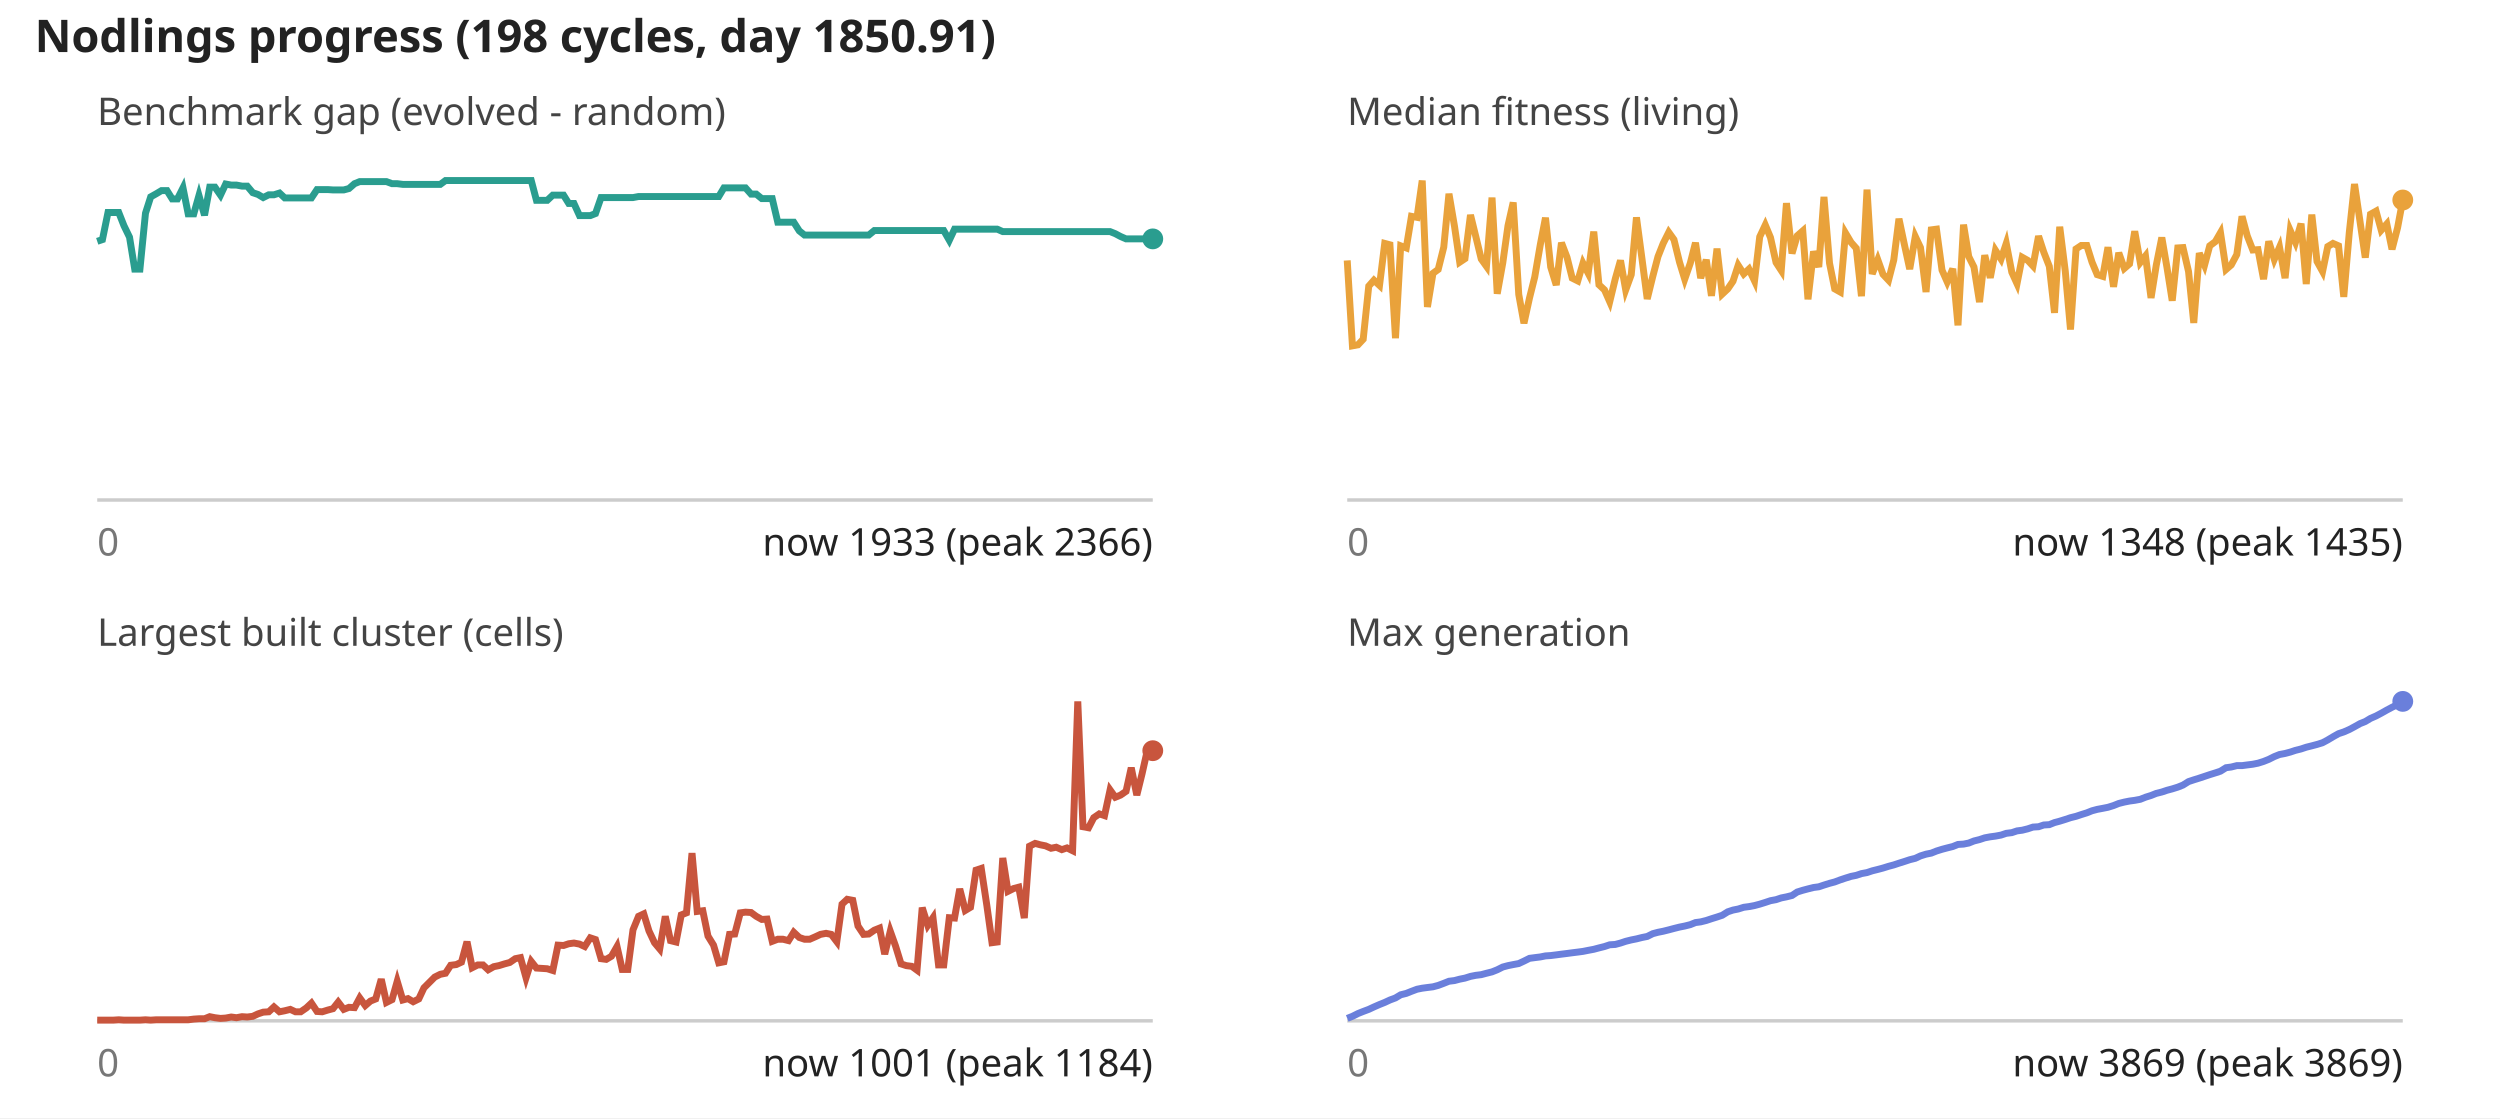
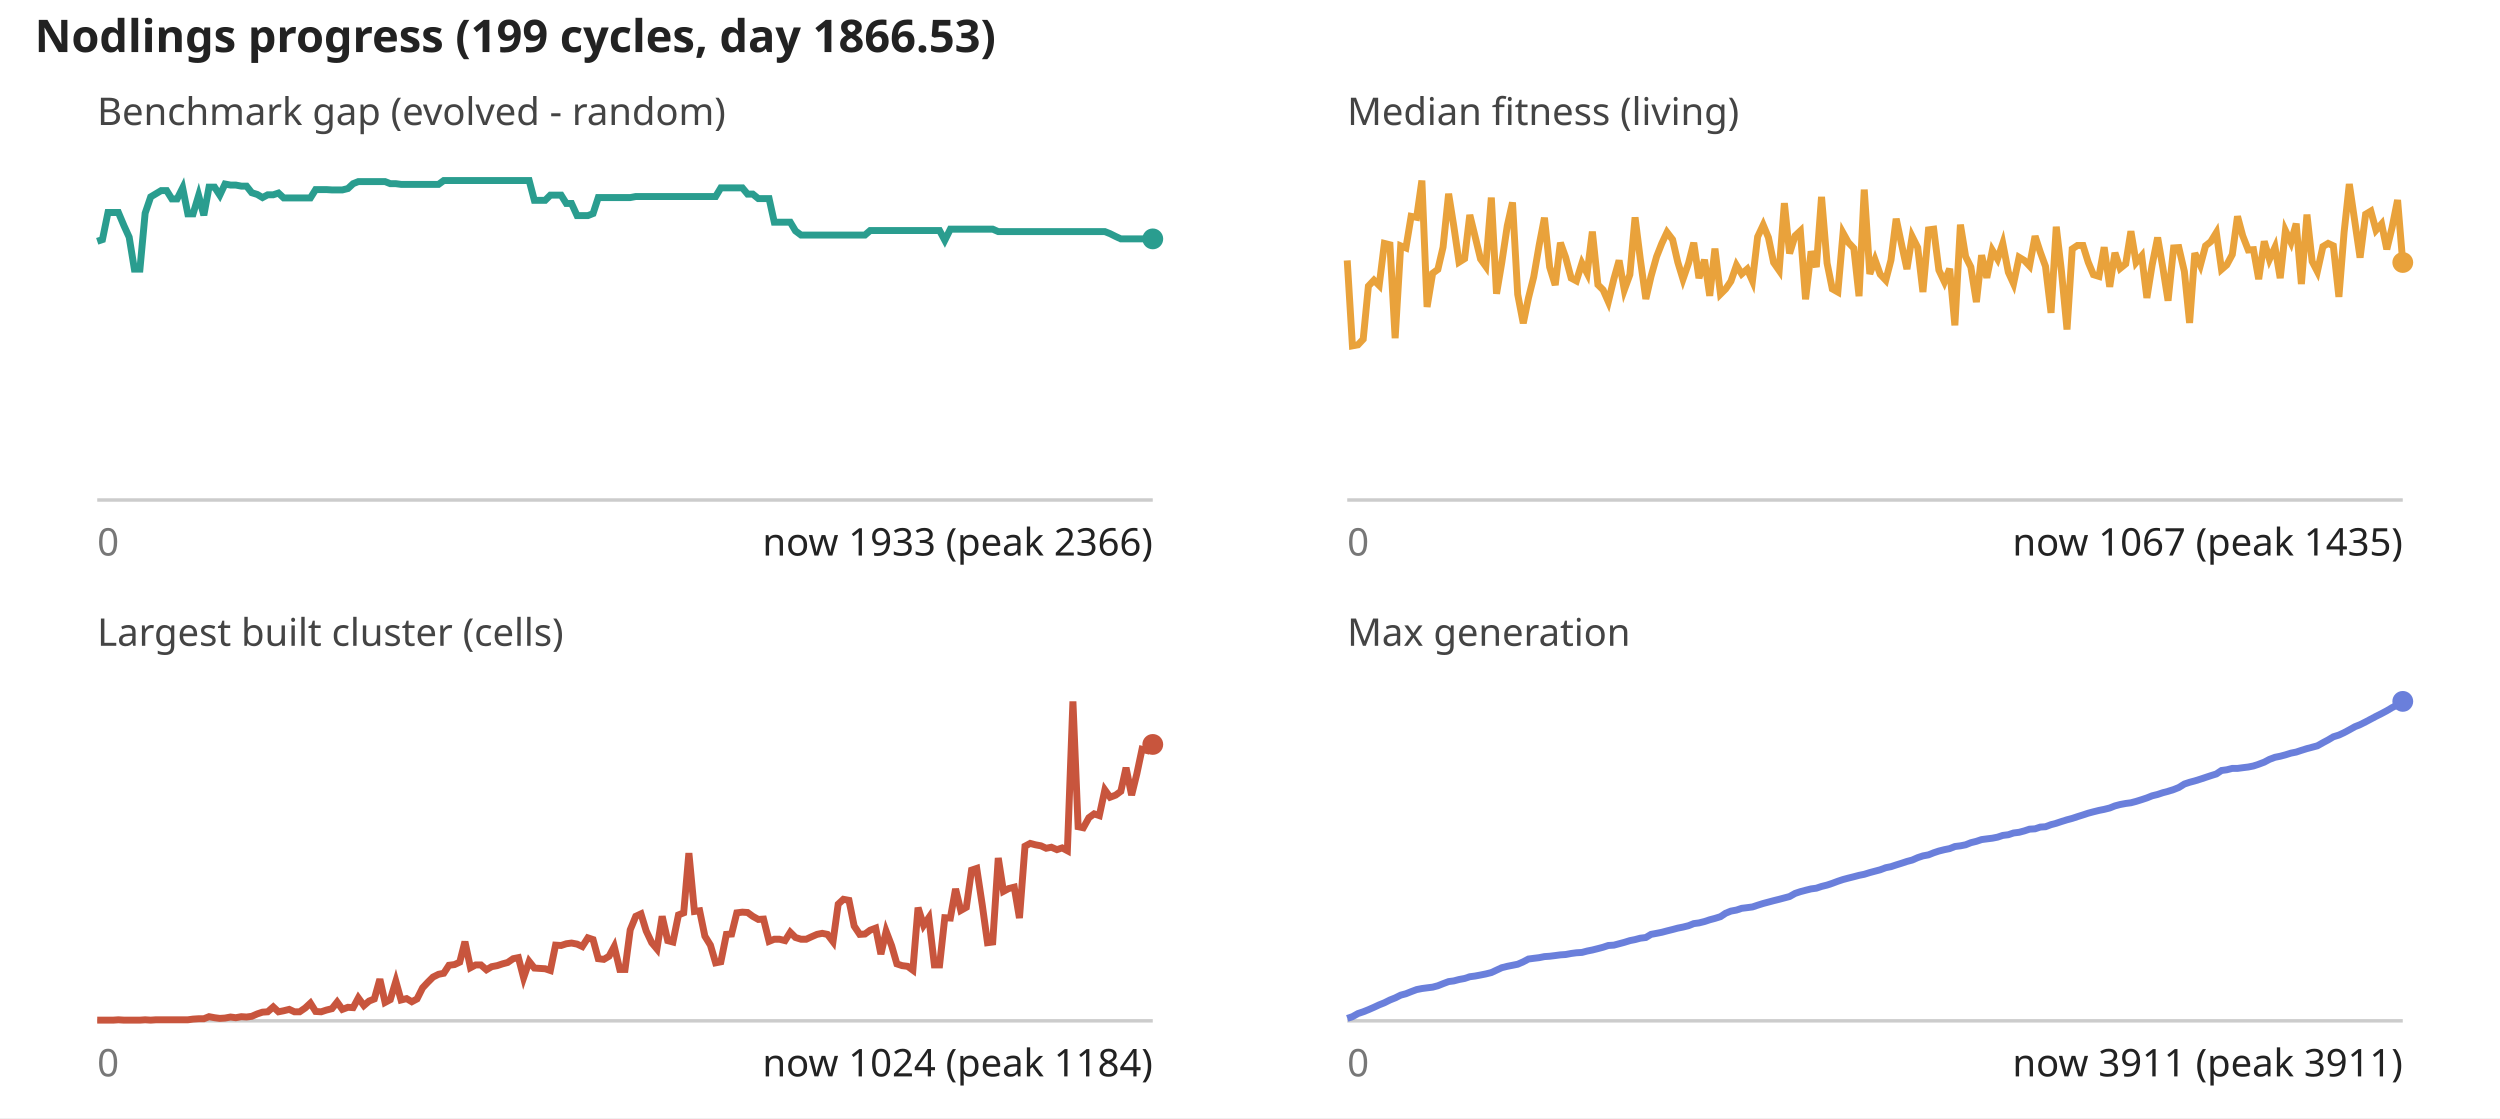
<svg xmlns="http://www.w3.org/2000/svg" viewBox="0 0 720 322" font-family="sans-serif" font-size="11">
  <rect width="100%" height="100%" fill="#fff" />
-   <text x="10" y="15" font-size="13" font-weight="bold" fill="#222">Nodlings progress (198 cycles, day 1850.91)</text>
+   <text x="10" y="15" font-size="13" font-weight="bold" fill="#222">Nodlings progress (199 cycles, day 1866.53)</text>
  <text x="28" y="36" fill="#444">Benchmark gap (evolved - random)</text>
  <line x1="28" y1="144" x2="332" y2="144" stroke="#ccc" />
-   <polyline fill="none" stroke="#2a9d8f" stroke-width="2" points="28.0,69.5 29.5,69.0 31.1,61.2 32.6,61.2 34.2,61.2 35.7,65.0 37.3,68.3 38.8,77.5 40.3,77.5 41.9,61.4 43.4,56.7 45.0,55.8 46.5,54.9 48.1,54.9 49.6,57.3 51.1,57.3 52.7,54.1 54.2,61.6 55.8,61.6 57.3,56.3 58.9,62.0 60.4,53.9 61.9,53.9 63.5,56.2 65.0,53.0 66.6,53.3 68.1,53.3 69.7,53.6 71.2,53.6 72.8,55.5 74.3,56.0 75.8,56.9 77.4,56.1 78.9,56.1 80.5,55.6 82.0,57.0 83.6,57.0 85.1,57.0 86.6,57.0 88.2,57.0 89.7,57.0 91.3,54.6 92.8,54.6 94.4,54.6 95.9,54.7 97.4,54.7 99.0,54.7 100.5,54.3 102.1,52.9 103.6,52.3 105.2,52.3 106.7,52.3 108.2,52.3 109.8,52.3 111.3,52.3 112.9,52.9 114.4,52.9 116.0,53.1 117.5,53.1 119.0,53.1 120.6,53.1 122.1,53.1 123.7,53.1 125.2,53.1 126.8,53.1 128.3,52.0 129.8,52.0 131.4,52.0 132.9,52.0 134.5,52.0 136.0,52.0 137.6,52.0 139.1,52.0 140.6,52.0 142.2,52.0 143.7,52.0 145.3,52.0 146.8,52.0 148.4,52.0 149.9,52.0 151.5,52.0 153.0,52.0 154.5,57.7 156.1,57.7 157.6,57.7 159.2,56.2 160.7,56.2 162.3,56.2 163.8,58.6 165.3,58.6 166.9,62.1 168.4,62.1 170.0,62.1 171.5,61.5 173.1,56.9 174.6,56.9 176.1,56.9 177.7,56.9 179.2,56.9 180.8,56.9 182.3,56.9 183.9,56.6 185.4,56.6 186.9,56.6 188.5,56.6 190.0,56.6 191.6,56.6 193.1,56.6 194.7,56.6 196.2,56.6 197.7,56.6 199.3,56.6 200.8,56.6 202.4,56.6 203.9,56.6 205.5,56.6 207.0,56.6 208.5,54.1 210.1,54.1 211.6,54.1 213.2,54.1 214.7,54.1 216.3,55.9 217.8,55.9 219.4,57.2 220.9,57.2 222.4,57.2 224.0,64.0 225.5,64.0 227.1,64.0 228.6,64.0 230.2,66.5 231.7,67.7 233.2,67.7 234.8,67.7 236.3,67.7 237.9,67.7 239.4,67.7 241.0,67.7 242.5,67.7 244.0,67.7 245.6,67.7 247.1,67.7 248.7,67.7 250.2,67.7 251.8,66.4 253.3,66.4 254.8,66.4 256.4,66.4 257.9,66.4 259.5,66.4 261.0,66.4 262.6,66.4 264.1,66.4 265.6,66.4 267.2,66.4 268.7,66.4 270.3,66.4 271.8,66.4 273.4,69.2 274.9,66.0 276.4,66.0 278.0,66.0 279.5,66.0 281.1,66.0 282.6,66.0 284.2,66.0 285.7,66.0 287.2,66.0 288.8,66.7 290.3,66.7 291.9,66.7 293.4,66.7 295.0,66.7 296.5,66.7 298.1,66.7 299.6,66.7 301.1,66.7 302.7,66.7 304.2,66.7 305.8,66.7 307.3,66.7 308.9,66.7 310.4,66.7 311.9,66.7 313.5,66.7 315.0,66.7 316.6,66.7 318.1,66.7 319.7,66.7 321.2,67.3 322.7,68.1 324.3,68.8 325.8,68.8 327.4,68.8 328.9,68.8 330.5,68.8 332.0,68.8" />
+   <polyline fill="none" stroke="#2a9d8f" stroke-width="2" points="28.0,69.5 29.5,69.0 31.1,61.2 32.6,61.2 34.1,61.2 35.7,65.0 37.2,68.3 38.7,77.5 40.3,77.5 41.8,61.4 43.4,56.7 44.9,55.8 46.4,54.9 48.0,54.9 49.5,57.3 51.0,57.3 52.6,54.1 54.1,61.6 55.6,61.6 57.2,56.3 58.7,62.0 60.2,53.9 61.8,53.9 63.3,56.2 64.8,53.0 66.4,53.3 67.9,53.3 69.5,53.6 71.0,53.6 72.5,55.5 74.1,56.0 75.6,56.9 77.1,56.1 78.7,56.1 80.2,55.6 81.7,57.0 83.3,57.0 84.8,57.0 86.3,57.0 87.9,57.0 89.4,57.0 90.9,54.6 92.5,54.6 94.0,54.6 95.6,54.7 97.1,54.7 98.6,54.7 100.2,54.3 101.7,52.9 103.2,52.3 104.8,52.3 106.3,52.3 107.8,52.3 109.4,52.3 110.9,52.3 112.4,52.9 114.0,52.9 115.5,53.1 117.1,53.1 118.6,53.1 120.1,53.1 121.7,53.1 123.2,53.1 124.7,53.1 126.3,53.1 127.8,52.0 129.3,52.0 130.9,52.0 132.4,52.0 133.9,52.0 135.5,52.0 137.0,52.0 138.5,52.0 140.1,52.0 141.6,52.0 143.2,52.0 144.7,52.0 146.2,52.0 147.8,52.0 149.3,52.0 150.8,52.0 152.4,52.0 153.9,57.7 155.4,57.7 157.0,57.7 158.5,56.2 160.0,56.2 161.6,56.2 163.1,58.6 164.6,58.6 166.2,62.1 167.7,62.1 169.3,62.1 170.8,61.5 172.3,56.9 173.9,56.9 175.4,56.9 176.9,56.9 178.5,56.9 180.0,56.9 181.5,56.9 183.1,56.6 184.6,56.6 186.1,56.6 187.7,56.6 189.2,56.6 190.7,56.6 192.3,56.6 193.8,56.6 195.4,56.6 196.9,56.6 198.4,56.6 200.0,56.6 201.5,56.6 203.0,56.6 204.6,56.6 206.1,56.6 207.6,54.1 209.2,54.1 210.7,54.1 212.2,54.1 213.8,54.1 215.3,55.9 216.8,55.9 218.4,57.2 219.9,57.2 221.5,57.2 223.0,64.0 224.5,64.0 226.1,64.0 227.6,64.0 229.1,66.5 230.7,67.7 232.2,67.7 233.7,67.7 235.3,67.7 236.8,67.7 238.3,67.7 239.9,67.7 241.4,67.7 242.9,67.7 244.5,67.7 246.0,67.7 247.6,67.7 249.1,67.7 250.6,66.4 252.2,66.4 253.7,66.4 255.2,66.4 256.8,66.4 258.3,66.4 259.8,66.4 261.4,66.4 262.9,66.4 264.4,66.4 266.0,66.4 267.5,66.4 269.1,66.4 270.6,66.4 272.1,69.2 273.7,66.0 275.2,66.0 276.7,66.0 278.3,66.0 279.8,66.0 281.3,66.0 282.9,66.0 284.4,66.0 285.9,66.0 287.5,66.7 289.0,66.7 290.5,66.7 292.1,66.7 293.6,66.7 295.2,66.7 296.7,66.7 298.2,66.7 299.8,66.7 301.3,66.7 302.8,66.7 304.4,66.7 305.9,66.7 307.4,66.7 309.0,66.7 310.5,66.7 312.0,66.7 313.6,66.7 315.1,66.7 316.6,66.7 318.2,66.7 319.7,67.3 321.3,68.1 322.8,68.8 324.3,68.8 325.9,68.8 327.4,68.8 328.9,68.8 330.5,68.8 332.0,68.8" />
  <circle cx="332.0" cy="68.8" r="3" fill="#2a9d8f" />
  <text x="28" y="160" fill="#777">0</text>
  <text x="332" y="160" text-anchor="end" fill="#222">now 1933 (peak 2366)</text>
  <text x="388" y="36" fill="#444">Median fitness (living)</text>
  <line x1="388" y1="144" x2="692" y2="144" stroke="#ccc" />
-   <polyline fill="none" stroke="#e9a23b" stroke-width="2" points="388.0,75.0 389.5,99.6 391.1,99.3 392.6,97.7 394.2,82.4 395.7,80.7 397.3,82.2 398.8,70.1 400.3,70.5 401.9,97.4 403.4,70.8 405.0,71.4 406.5,62.3 408.1,62.6 409.6,52.0 411.1,88.4 412.7,78.7 414.2,77.6 415.8,71.2 417.3,55.8 418.9,65.2 420.4,75.5 421.9,74.5 423.5,61.9 425.0,68.0 426.6,74.6 428.1,76.7 429.7,56.9 431.2,84.6 432.8,75.7 434.3,65.0 435.8,58.3 437.4,84.8 438.9,93.1 440.5,85.8 442.0,79.8 443.6,70.5 445.1,62.7 446.6,76.9 448.2,82.1 449.7,69.9 451.3,74.1 452.8,80.1 454.4,80.9 455.9,75.8 457.4,78.7 459.0,66.7 460.5,82.0 462.1,83.5 463.6,86.9 465.2,80.3 466.7,75.0 468.2,83.5 469.8,79.1 471.3,62.6 472.9,74.6 474.4,86.1 476.0,79.6 477.5,73.9 479.0,70.1 480.6,66.9 482.1,69.0 483.7,75.5 485.2,80.4 486.8,75.8 488.3,69.9 489.8,80.1 491.4,74.8 492.9,85.2 494.5,71.6 496.0,84.7 497.6,83.2 499.1,81.0 500.6,76.4 502.2,78.9 503.7,77.5 505.3,80.9 506.8,68.2 508.4,64.8 509.9,68.4 511.5,75.6 513.0,77.9 514.5,58.5 516.1,73.0 517.6,67.9 519.2,66.5 520.7,86.2 522.3,72.4 523.8,76.9 525.3,56.7 526.9,75.8 528.4,83.2 530.0,84.1 531.5,67.1 533.1,69.8 534.6,71.5 536.1,85.3 537.7,54.6 539.2,78.9 540.8,74.8 542.3,79.0 543.9,80.7 545.4,74.9 546.9,63.0 548.5,70.6 550.0,77.5 551.6,68.1 553.1,71.3 554.7,84.1 556.2,66.2 557.7,66.0 559.3,77.8 560.8,81.2 562.4,77.4 563.9,93.7 565.5,64.7 567.0,73.9 568.5,76.9 570.1,87.0 571.6,73.5 573.2,80.0 574.7,72.1 576.3,74.6 577.8,70.1 579.4,78.4 580.9,81.7 582.4,74.1 584.0,75.0 585.5,76.6 587.1,68.0 588.6,72.6 590.2,76.7 591.7,90.1 593.2,65.3 594.8,78.1 596.3,94.9 597.9,71.7 599.4,70.7 601.0,70.7 602.5,75.5 604.0,79.1 605.6,79.6 607.1,71.2 608.7,82.6 610.2,72.8 611.8,77.3 613.3,76.0 614.8,66.6 616.4,75.6 617.9,73.7 619.5,85.8 621.0,76.4 622.6,68.4 624.1,77.1 625.6,86.6 627.2,71.4 628.7,71.3 630.3,78.2 631.8,93.0 633.4,72.9 634.9,76.4 636.4,70.8 638.0,69.6 639.5,67.0 641.1,77.6 642.6,76.3 644.2,73.3 645.7,62.3 647.2,67.9 648.8,72.0 650.3,71.9 651.9,80.4 653.4,69.5 655.0,74.7 656.5,71.2 658.1,80.1 659.6,66.4 661.1,69.8 662.7,64.4 664.2,81.8 665.8,61.8 667.3,75.3 668.9,78.2 670.4,71.0 671.9,70.1 673.5,70.8 675.0,85.5 676.6,66.9 678.1,53.0 679.7,63.9 681.2,74.2 682.7,61.7 684.3,60.8 685.8,66.3 687.4,64.5 688.9,71.8 690.5,65.6 692.0,57.6" />
-   <circle cx="692.0" cy="57.6" r="3" fill="#e9a23b" />
+   <polyline fill="none" stroke="#e9a23b" stroke-width="2" points="388.0,75.0 389.5,99.6 391.1,99.3 392.6,97.7 394.1,82.4 395.7,80.7 397.2,82.2 398.7,70.1 400.3,70.5 401.8,97.4 403.4,70.8 404.9,71.4 406.4,62.3 408.0,62.6 409.5,52.0 411.0,88.4 412.6,78.7 414.1,77.6 415.6,71.2 417.2,55.8 418.7,65.2 420.2,75.5 421.8,74.5 423.3,61.9 424.8,68.0 426.4,74.6 427.9,76.7 429.5,56.9 431.0,84.6 432.5,75.7 434.1,65.0 435.6,58.3 437.1,84.8 438.7,93.1 440.2,85.8 441.7,79.8 443.3,70.5 444.8,62.7 446.3,76.9 447.9,82.1 449.4,69.9 450.9,74.1 452.5,80.1 454.0,80.9 455.6,75.8 457.1,78.7 458.6,66.7 460.2,82.0 461.7,83.5 463.2,86.9 464.8,80.3 466.3,75.0 467.8,83.5 469.4,79.1 470.9,62.6 472.4,74.6 474.0,86.1 475.5,79.6 477.1,73.9 478.6,70.1 480.1,66.9 481.7,69.0 483.2,75.5 484.7,80.4 486.3,75.8 487.8,69.9 489.3,80.1 490.9,74.8 492.4,85.2 493.9,71.6 495.5,84.7 497.0,83.2 498.5,81.0 500.1,76.4 501.6,78.9 503.2,77.5 504.7,80.9 506.2,68.2 507.8,64.8 509.3,68.4 510.8,75.6 512.4,77.9 513.9,58.5 515.4,73.0 517.0,67.9 518.5,66.5 520.0,86.2 521.6,72.4 523.1,76.9 524.6,56.7 526.2,75.8 527.7,83.2 529.3,84.1 530.8,67.1 532.3,69.8 533.9,71.5 535.4,85.3 536.9,54.6 538.5,78.9 540.0,74.8 541.5,79.0 543.1,80.7 544.6,74.9 546.1,63.0 547.7,70.6 549.2,77.5 550.7,68.1 552.3,71.3 553.8,84.1 555.4,66.2 556.9,66.0 558.4,77.8 560.0,81.2 561.5,77.4 563.0,93.7 564.6,64.7 566.1,73.9 567.6,76.9 569.2,87.0 570.7,73.5 572.2,80.0 573.8,72.1 575.3,74.6 576.8,70.1 578.4,78.4 579.9,81.7 581.5,74.1 583.0,75.0 584.5,76.6 586.1,68.0 587.6,72.6 589.1,76.7 590.7,90.1 592.2,65.3 593.7,78.1 595.3,94.9 596.8,71.7 598.3,70.7 599.9,70.7 601.4,75.5 602.9,79.1 604.5,79.6 606.0,71.2 607.6,82.6 609.1,72.8 610.6,77.3 612.2,76.0 613.7,66.6 615.2,75.6 616.8,73.7 618.3,85.8 619.8,76.4 621.4,68.4 622.9,77.1 624.4,86.6 626.0,71.4 627.5,71.3 629.1,78.2 630.6,93.0 632.1,72.9 633.7,76.4 635.2,70.8 636.7,69.6 638.3,67.0 639.8,77.6 641.3,76.3 642.9,73.3 644.4,62.3 645.9,67.9 647.5,72.0 649.0,71.9 650.5,80.4 652.1,69.5 653.6,74.7 655.2,71.2 656.7,80.1 658.2,66.4 659.8,69.8 661.3,64.4 662.8,81.8 664.4,61.8 665.9,75.3 667.4,78.2 669.0,71.0 670.5,70.1 672.0,70.8 673.6,85.5 675.1,66.9 676.6,53.0 678.2,63.9 679.7,74.2 681.3,61.7 682.8,60.8 684.3,66.3 685.9,64.5 687.4,71.8 688.9,65.6 690.5,57.6 692.0,75.6" />
+   <circle cx="692.0" cy="75.6" r="3" fill="#e9a23b" />
  <text x="388" y="160" fill="#777">0</text>
-   <text x="692" y="160" text-anchor="end" fill="#222">now 1348 (peak 1435)</text>
+   <text x="692" y="160" text-anchor="end" fill="#222">now 1067 (peak 1435)</text>
  <text x="28" y="186" fill="#444">Largest built cluster (cells)</text>
  <line x1="28" y1="294" x2="332" y2="294" stroke="#ccc" />
-   <polyline fill="none" stroke="#c8553d" stroke-width="2" points="28.0,293.8 29.5,293.8 31.1,293.8 32.6,293.8 34.2,293.7 35.7,293.8 37.3,293.8 38.8,293.8 40.3,293.8 41.9,293.7 43.4,293.8 45.0,293.7 46.5,293.7 48.1,293.7 49.6,293.7 51.1,293.7 52.7,293.7 54.2,293.7 55.8,293.5 57.3,293.4 58.9,293.4 60.4,292.8 61.9,293.1 63.5,293.3 65.0,293.2 66.6,292.9 68.1,293.1 69.7,292.8 71.2,292.9 72.8,292.7 74.3,292.0 75.8,291.5 77.4,291.4 78.9,290.0 80.5,291.4 82.0,291.1 83.6,290.7 85.1,291.4 86.6,291.4 88.2,290.3 89.7,288.9 91.3,291.3 92.8,291.4 94.4,290.9 95.9,290.5 97.4,288.6 99.0,290.7 100.5,290.1 102.1,290.2 103.6,287.4 105.2,289.6 106.7,288.3 108.2,287.7 109.8,282.0 111.3,288.7 112.9,287.9 114.4,282.6 116.0,288.0 117.5,287.6 119.0,288.5 120.6,287.7 122.1,284.5 123.7,282.9 125.2,281.4 126.8,280.6 128.3,280.3 129.8,278.0 131.4,277.8 132.9,277.1 134.5,271.2 136.0,278.7 137.6,277.9 139.1,277.9 140.6,279.3 142.2,278.4 143.7,278.1 145.3,277.6 146.8,277.2 148.4,276.1 149.9,275.8 151.5,281.6 153.0,276.9 154.5,278.8 156.1,278.9 157.6,279.0 159.2,279.5 160.7,272.2 162.3,272.3 163.8,271.8 165.3,271.6 166.9,271.9 168.4,272.6 170.0,270.1 171.5,270.6 173.1,276.1 174.6,276.3 176.1,275.4 177.7,272.6 179.2,279.2 180.8,279.2 182.3,267.8 183.9,263.9 185.4,263.2 186.9,268.1 188.5,271.5 190.0,273.3 191.6,263.9 193.1,270.9 194.7,271.3 196.2,263.5 197.7,262.9 199.3,245.7 200.8,262.5 202.4,262.3 203.9,269.6 205.5,272.2 207.0,277.3 208.5,277.0 210.1,269.1 211.6,269.0 213.2,262.9 214.7,262.7 216.3,262.8 217.8,263.9 219.4,264.8 220.9,264.7 222.4,271.1 224.0,270.5 225.5,270.5 227.1,270.9 228.6,268.5 230.2,270.0 231.7,270.5 233.2,270.5 234.8,269.8 236.3,269.1 237.9,268.8 239.4,269.1 241.0,271.2 242.5,260.4 244.0,259.0 245.6,259.3 247.1,266.7 248.7,269.1 250.2,269.0 251.8,267.9 253.3,267.3 254.8,274.8 256.4,268.2 257.9,272.4 259.5,277.6 261.0,278.1 262.6,278.3 264.1,279.4 265.6,261.4 267.2,266.5 268.7,264.3 270.3,277.9 271.8,277.9 273.4,264.3 274.9,264.4 276.4,256.0 278.0,262.2 279.5,261.3 281.1,250.6 282.6,250.1 284.2,260.7 285.7,271.5 287.2,271.3 288.8,247.1 290.3,256.7 291.9,255.9 293.4,255.5 295.0,264.4 296.5,243.7 298.1,242.9 299.6,243.3 301.1,243.6 302.7,244.3 304.2,244.0 305.8,244.7 307.3,244.2 308.9,245.0 310.4,202.0 311.9,238.1 313.5,238.4 315.0,235.5 316.6,234.4 318.1,234.9 319.7,227.5 321.2,229.6 322.7,229.0 324.3,227.9 325.8,221.1 327.4,229.0 328.9,222.9 330.5,215.8 332.0,216.2" />
-   <circle cx="332.0" cy="216.2" r="3" fill="#c8553d" />
+   <polyline fill="none" stroke="#c8553d" stroke-width="2" points="28.0,293.8 29.5,293.8 31.1,293.8 32.6,293.8 34.1,293.7 35.7,293.8 37.2,293.8 38.7,293.8 40.3,293.8 41.8,293.7 43.4,293.8 44.9,293.7 46.4,293.7 48.0,293.7 49.5,293.7 51.0,293.7 52.6,293.7 54.1,293.7 55.6,293.5 57.2,293.4 58.7,293.4 60.2,292.8 61.8,293.1 63.3,293.3 64.8,293.2 66.4,292.9 67.9,293.1 69.5,292.8 71.0,292.9 72.5,292.7 74.1,292.0 75.6,291.5 77.1,291.4 78.7,290.0 80.2,291.4 81.7,291.1 83.3,290.7 84.8,291.4 86.3,291.4 87.9,290.3 89.4,288.9 90.9,291.3 92.5,291.4 94.0,290.9 95.6,290.5 97.1,288.6 98.6,290.7 100.2,290.1 101.7,290.2 103.2,287.4 104.8,289.6 106.3,288.3 107.8,287.7 109.4,282.0 110.9,288.7 112.4,287.9 114.0,282.6 115.5,288.0 117.1,287.6 118.6,288.5 120.1,287.7 121.7,284.5 123.2,282.9 124.7,281.4 126.3,280.6 127.8,280.3 129.3,278.0 130.9,277.8 132.4,277.1 133.9,271.2 135.5,278.7 137.0,277.9 138.5,277.9 140.1,279.3 141.6,278.4 143.2,278.1 144.7,277.6 146.2,277.2 147.8,276.1 149.3,275.8 150.8,281.6 152.4,276.9 153.9,278.8 155.4,278.9 157.0,279.0 158.5,279.5 160.0,272.2 161.6,272.3 163.1,271.8 164.6,271.6 166.2,271.9 167.7,272.6 169.3,270.1 170.8,270.6 172.3,276.1 173.9,276.3 175.4,275.4 176.9,272.6 178.5,279.2 180.0,279.2 181.5,267.8 183.1,263.9 184.6,263.2 186.1,268.1 187.7,271.5 189.2,273.3 190.7,263.9 192.3,270.9 193.8,271.3 195.4,263.5 196.9,262.9 198.4,245.7 200.0,262.5 201.5,262.3 203.0,269.6 204.6,272.2 206.1,277.3 207.6,277.0 209.2,269.1 210.7,269.0 212.2,262.9 213.8,262.7 215.3,262.8 216.8,263.9 218.4,264.8 219.9,264.7 221.5,271.1 223.0,270.5 224.5,270.5 226.1,270.9 227.6,268.5 229.1,270.0 230.7,270.5 232.2,270.5 233.7,269.8 235.3,269.1 236.8,268.8 238.3,269.1 239.9,271.2 241.4,260.4 242.9,259.0 244.5,259.3 246.0,266.7 247.6,269.1 249.1,269.0 250.6,267.9 252.2,267.3 253.7,274.8 255.2,268.2 256.8,272.4 258.3,277.6 259.8,278.1 261.4,278.3 262.9,279.4 264.4,261.4 266.0,266.5 267.5,264.3 269.1,277.9 270.6,277.9 272.1,264.3 273.7,264.4 275.2,256.0 276.7,262.2 278.3,261.3 279.8,250.6 281.3,250.1 282.9,260.7 284.4,271.5 285.9,271.3 287.5,247.1 289.0,256.7 290.5,255.9 292.1,255.5 293.6,264.4 295.2,243.7 296.7,242.9 298.2,243.3 299.8,243.6 301.3,244.3 302.8,244.0 304.4,244.7 305.9,244.2 307.4,245.0 309.0,202.0 310.5,238.1 312.0,238.4 313.6,235.5 315.1,234.4 316.6,234.9 318.2,227.5 319.7,229.6 321.3,229.0 322.8,227.9 324.3,221.1 325.9,229.0 327.4,222.9 328.9,215.8 330.5,216.2 332.0,214.4" />
+   <circle cx="332.0" cy="214.4" r="3" fill="#c8553d" />
  <text x="28" y="310" fill="#777">0</text>
-   <text x="332" y="310" text-anchor="end" fill="#222">now 1001 (peak 1184)</text>
+   <text x="332" y="310" text-anchor="end" fill="#222">now 1024 (peak 1184)</text>
  <text x="388" y="186" fill="#444">Max generation</text>
  <line x1="388" y1="294" x2="692" y2="294" stroke="#ccc" />
-   <polyline fill="none" stroke="#6a7fdb" stroke-width="2" points="388.0,293.3 389.5,292.7 391.1,291.9 392.6,291.3 394.2,290.7 395.7,290.0 397.3,289.3 398.8,288.7 400.3,288.0 401.9,287.4 403.4,286.5 405.0,286.1 406.5,285.5 408.1,284.9 409.6,284.6 411.1,284.4 412.7,284.2 414.2,283.8 415.8,283.2 417.3,282.6 418.9,282.4 420.4,282.0 421.9,281.7 423.5,281.2 425.0,280.9 426.6,280.7 428.1,280.3 429.7,279.9 431.2,279.3 432.8,278.5 434.3,278.1 435.8,277.8 437.4,277.5 438.9,276.8 440.5,276.0 442.0,275.8 443.6,275.6 445.1,275.3 446.6,275.2 448.2,275.0 449.7,274.8 451.3,274.6 452.8,274.4 454.4,274.2 455.9,274.0 457.4,273.7 459.0,273.4 460.5,273.0 462.1,272.6 463.6,272.1 465.2,272.0 466.7,271.6 468.2,271.1 469.8,270.7 471.3,270.4 472.9,270.0 474.4,269.7 476.0,268.9 477.5,268.5 479.0,268.2 480.6,267.8 482.1,267.4 483.7,267.0 485.2,266.7 486.8,266.3 488.3,265.7 489.8,265.5 491.4,265.1 492.9,264.6 494.5,264.1 496.0,263.6 497.6,262.6 499.1,262.1 500.6,261.8 502.2,261.3 503.7,261.1 505.3,260.8 506.8,260.4 508.4,259.9 509.9,259.4 511.5,259.1 513.0,258.6 514.5,258.3 516.1,257.9 517.6,256.9 519.2,256.4 520.7,256.0 522.3,255.6 523.8,255.4 525.3,254.9 526.9,254.4 528.4,254.0 530.0,253.4 531.5,252.9 533.1,252.4 534.6,252.1 536.1,251.6 537.7,251.3 539.2,250.8 540.8,250.4 542.3,250.0 543.9,249.5 545.4,249.1 546.9,248.6 548.5,248.1 550.0,247.6 551.6,247.2 553.1,246.5 554.7,246.0 556.2,245.7 557.7,245.1 559.3,244.6 560.8,244.2 562.4,243.8 563.9,243.2 565.5,243.1 567.0,242.8 568.5,242.2 570.1,241.8 571.6,241.3 573.2,241.0 574.7,240.8 576.3,240.5 577.8,240.0 579.4,239.8 580.9,239.3 582.4,239.1 584.0,238.7 585.5,238.2 587.1,238.1 588.6,237.6 590.2,237.5 591.7,236.9 593.2,236.5 594.8,236.0 596.3,235.5 597.9,235.1 599.4,234.6 601.0,234.1 602.5,233.5 604.0,233.1 605.6,232.8 607.1,232.5 608.7,232.0 610.2,231.4 611.8,231.0 613.3,230.7 614.8,230.5 616.4,230.2 617.9,229.6 619.5,229.1 621.0,228.5 622.6,228.1 624.1,227.6 625.6,227.2 627.2,226.7 628.7,226.1 630.3,225.1 631.8,224.6 633.4,224.1 634.9,223.6 636.4,223.1 638.0,222.6 639.5,222.1 641.1,221.1 642.6,220.9 644.2,220.5 645.7,220.5 647.2,220.3 648.8,220.1 650.3,219.8 651.9,219.3 653.4,218.7 655.0,217.9 656.5,217.3 658.1,217.0 659.6,216.6 661.1,216.1 662.7,215.7 664.2,215.2 665.8,214.8 667.3,214.4 668.9,213.9 670.4,213.1 671.9,212.2 673.5,211.3 675.0,210.8 676.6,210.1 678.1,209.3 679.7,208.4 681.2,207.8 682.7,206.9 684.3,206.2 685.8,205.4 687.4,204.5 688.9,203.7 690.5,202.9 692.0,202.0" />
+   <polyline fill="none" stroke="#6a7fdb" stroke-width="2" points="388.0,293.3 389.5,292.8 391.1,291.9 392.6,291.4 394.1,290.8 395.7,290.1 397.2,289.4 398.7,288.8 400.3,288.0 401.8,287.4 403.4,286.6 404.9,286.2 406.4,285.6 408.0,285.0 409.5,284.7 411.0,284.5 412.6,284.3 414.1,283.9 415.6,283.3 417.2,282.7 418.7,282.5 420.2,282.1 421.8,281.8 423.3,281.3 424.8,281.1 426.4,280.8 427.9,280.5 429.5,280.1 431.0,279.4 432.5,278.7 434.1,278.3 435.6,278.0 437.1,277.7 438.7,277.0 440.2,276.2 441.7,276.0 443.3,275.8 444.8,275.5 446.3,275.4 447.9,275.2 449.4,275.0 450.9,274.9 452.5,274.6 454.0,274.4 455.6,274.3 457.1,273.9 458.6,273.6 460.2,273.2 461.7,272.8 463.2,272.3 464.8,272.2 466.3,271.8 467.8,271.4 469.4,270.9 470.9,270.6 472.4,270.2 474.0,270.0 475.5,269.1 477.1,268.8 478.6,268.5 480.1,268.1 481.7,267.7 483.2,267.3 484.7,267.0 486.3,266.6 487.8,266.0 489.3,265.8 490.9,265.4 492.4,264.9 493.9,264.5 495.5,264.0 497.0,263.0 498.5,262.4 500.1,262.1 501.6,261.6 503.2,261.4 504.7,261.2 506.2,260.7 507.8,260.2 509.3,259.8 510.8,259.4 512.4,259.0 513.9,258.6 515.4,258.2 517.0,257.3 518.5,256.8 520.0,256.4 521.6,256.0 523.1,255.8 524.6,255.3 526.2,254.9 527.7,254.4 529.3,253.8 530.8,253.3 532.3,252.9 533.9,252.5 535.4,252.1 536.9,251.8 538.5,251.3 540.0,250.9 541.5,250.5 543.1,249.9 544.6,249.6 546.1,249.1 547.7,248.6 549.2,248.1 550.7,247.7 552.3,247.0 553.8,246.5 555.4,246.2 556.9,245.6 558.4,245.1 560.0,244.7 561.5,244.4 563.0,243.8 564.6,243.6 566.1,243.3 567.6,242.7 569.2,242.3 570.7,241.8 572.2,241.6 573.8,241.4 575.3,241.1 576.8,240.6 578.4,240.4 579.9,239.9 581.5,239.7 583.0,239.3 584.5,238.8 586.1,238.7 587.6,238.2 589.1,238.1 590.7,237.5 592.2,237.1 593.7,236.6 595.3,236.1 596.8,235.7 598.3,235.2 599.9,234.7 601.4,234.2 602.9,233.8 604.5,233.4 606.0,233.1 607.6,232.7 609.1,232.1 610.6,231.7 612.2,231.4 613.7,231.2 615.2,230.8 616.8,230.3 618.3,229.8 619.8,229.2 621.4,228.8 622.9,228.3 624.4,227.9 626.0,227.4 627.5,226.8 629.1,225.8 630.6,225.3 632.1,224.9 633.7,224.4 635.2,223.9 636.7,223.4 638.3,222.9 639.8,221.9 641.3,221.7 642.9,221.3 644.4,221.3 645.9,221.1 647.5,220.9 649.0,220.6 650.5,220.1 652.1,219.5 653.6,218.7 655.2,218.1 656.7,217.8 658.2,217.4 659.8,216.9 661.3,216.6 662.8,216.1 664.4,215.6 665.9,215.2 667.4,214.8 669.0,213.9 670.5,213.1 672.0,212.2 673.6,211.7 675.1,211.0 676.6,210.2 678.2,209.3 679.7,208.7 681.3,207.9 682.8,207.1 684.3,206.3 685.9,205.5 687.4,204.7 688.9,203.8 690.5,203.0 692.0,202.0" />
  <circle cx="692.0" cy="202.0" r="3" fill="#6a7fdb" />
  <text x="388" y="310" fill="#777">0</text>
-   <text x="692" y="310" text-anchor="end" fill="#222">now 3869 (peak 3869)</text>
+   <text x="692" y="310" text-anchor="end" fill="#222">now 3911 (peak 3911)</text>
</svg>
